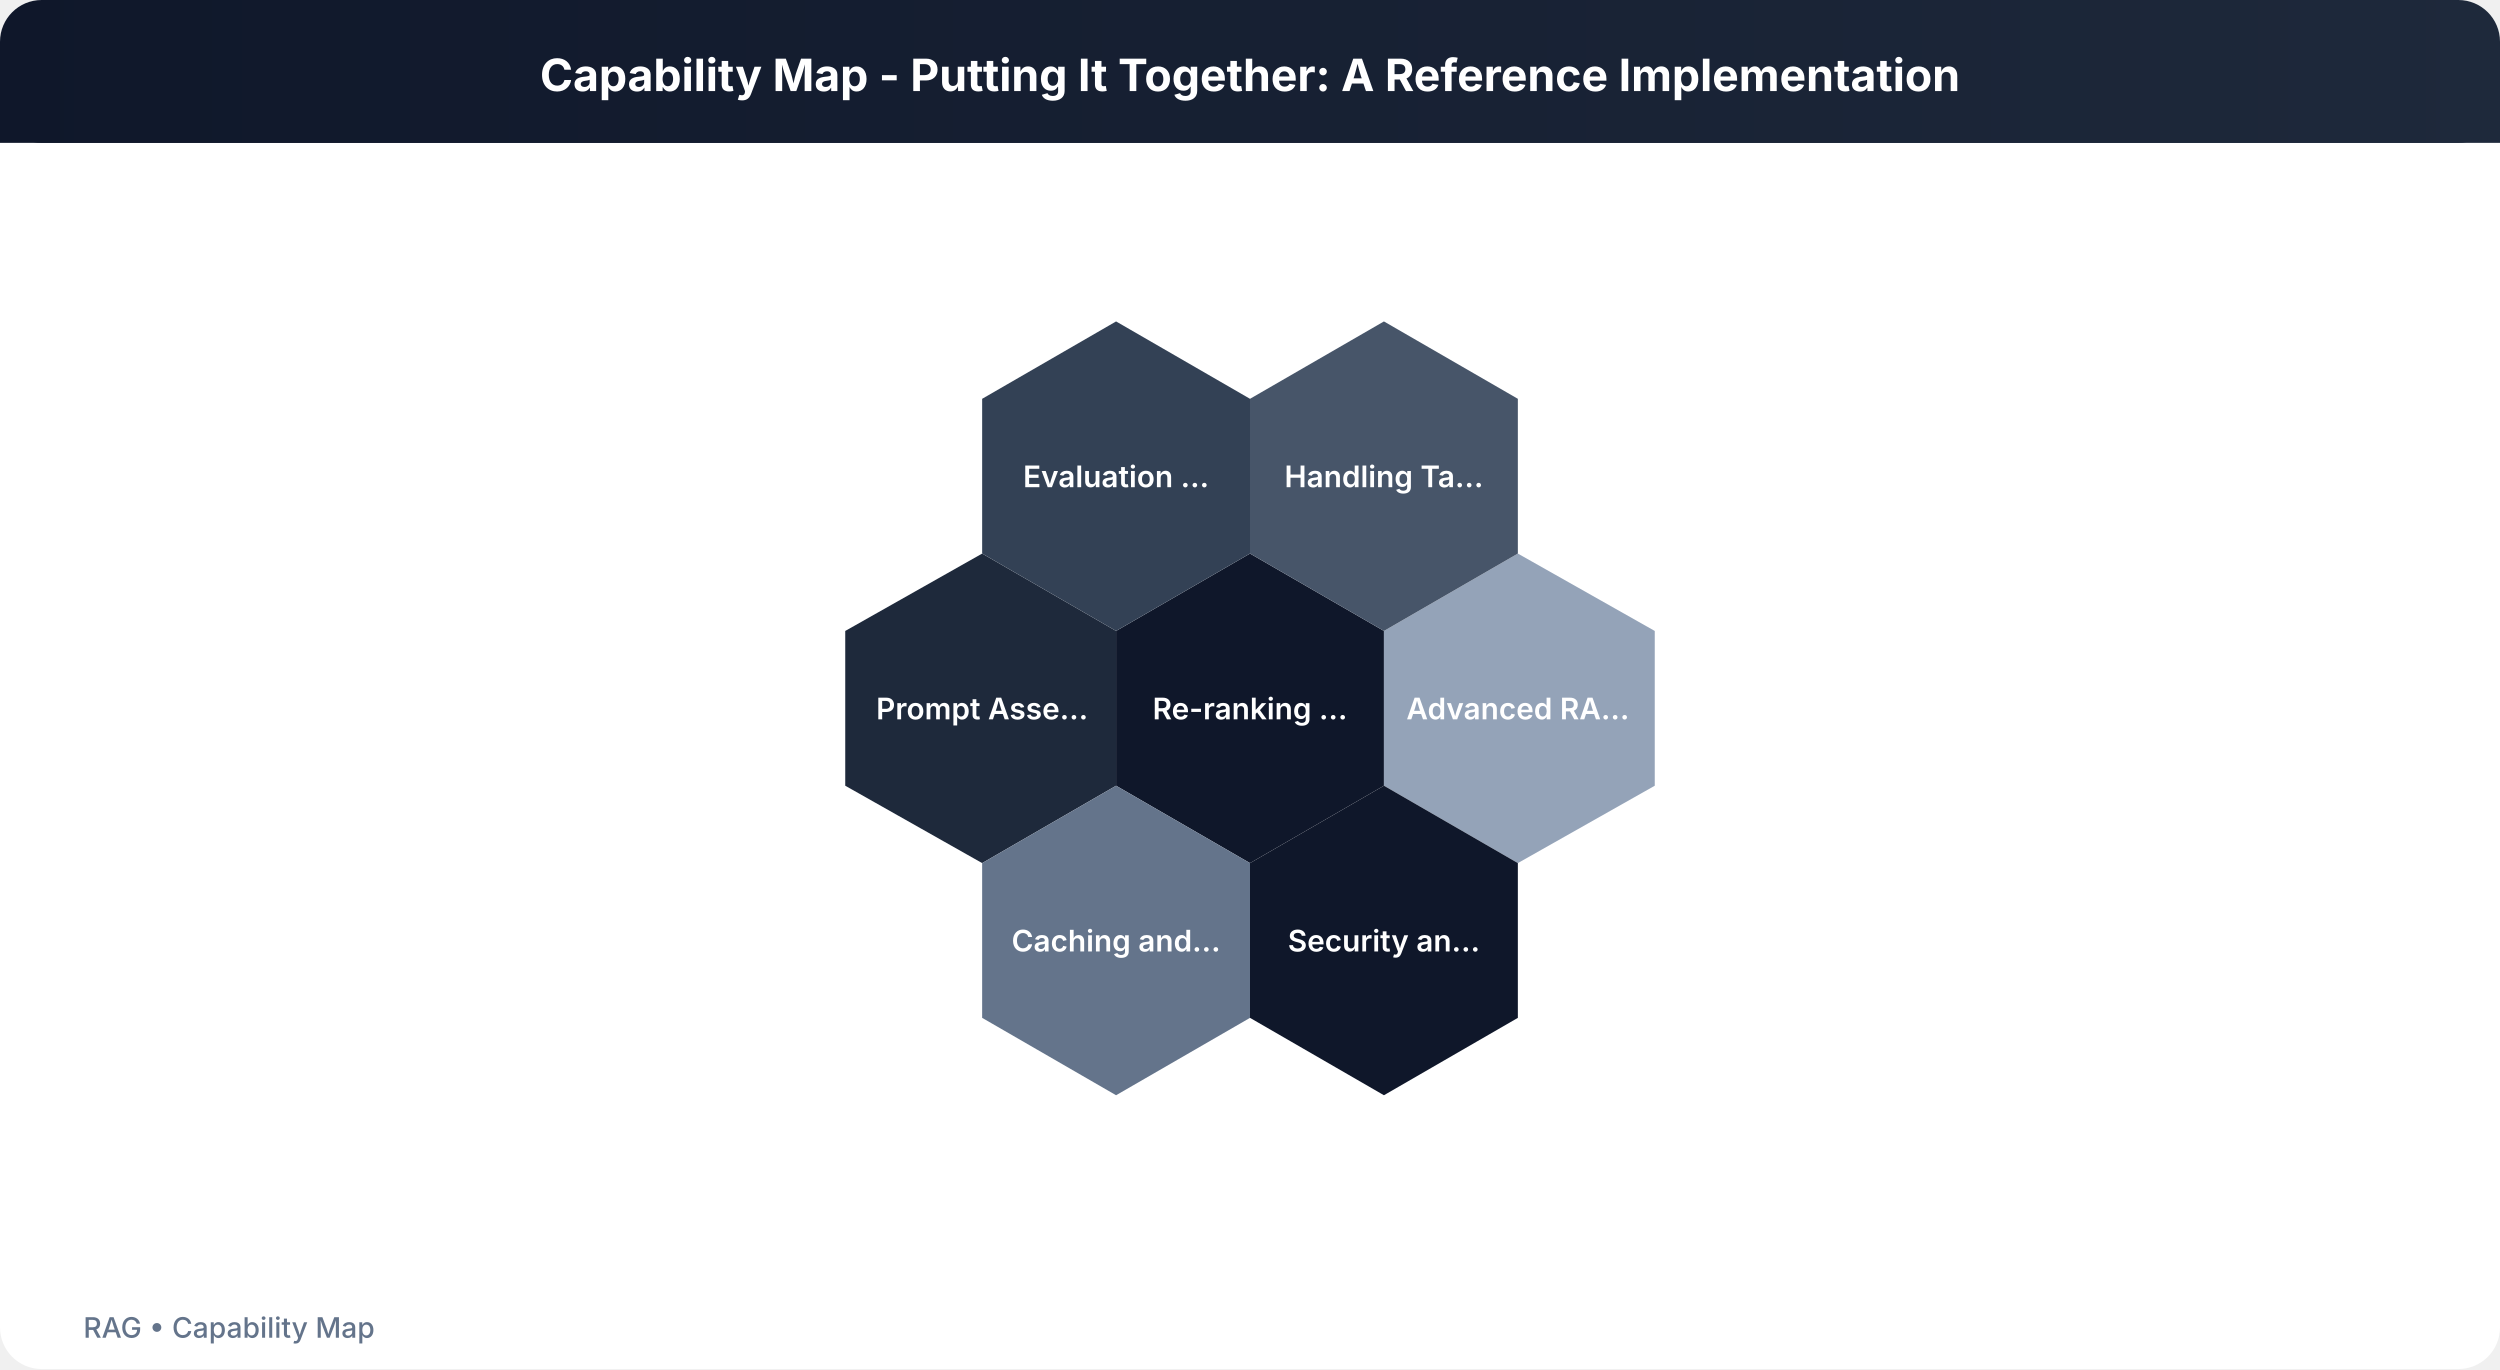
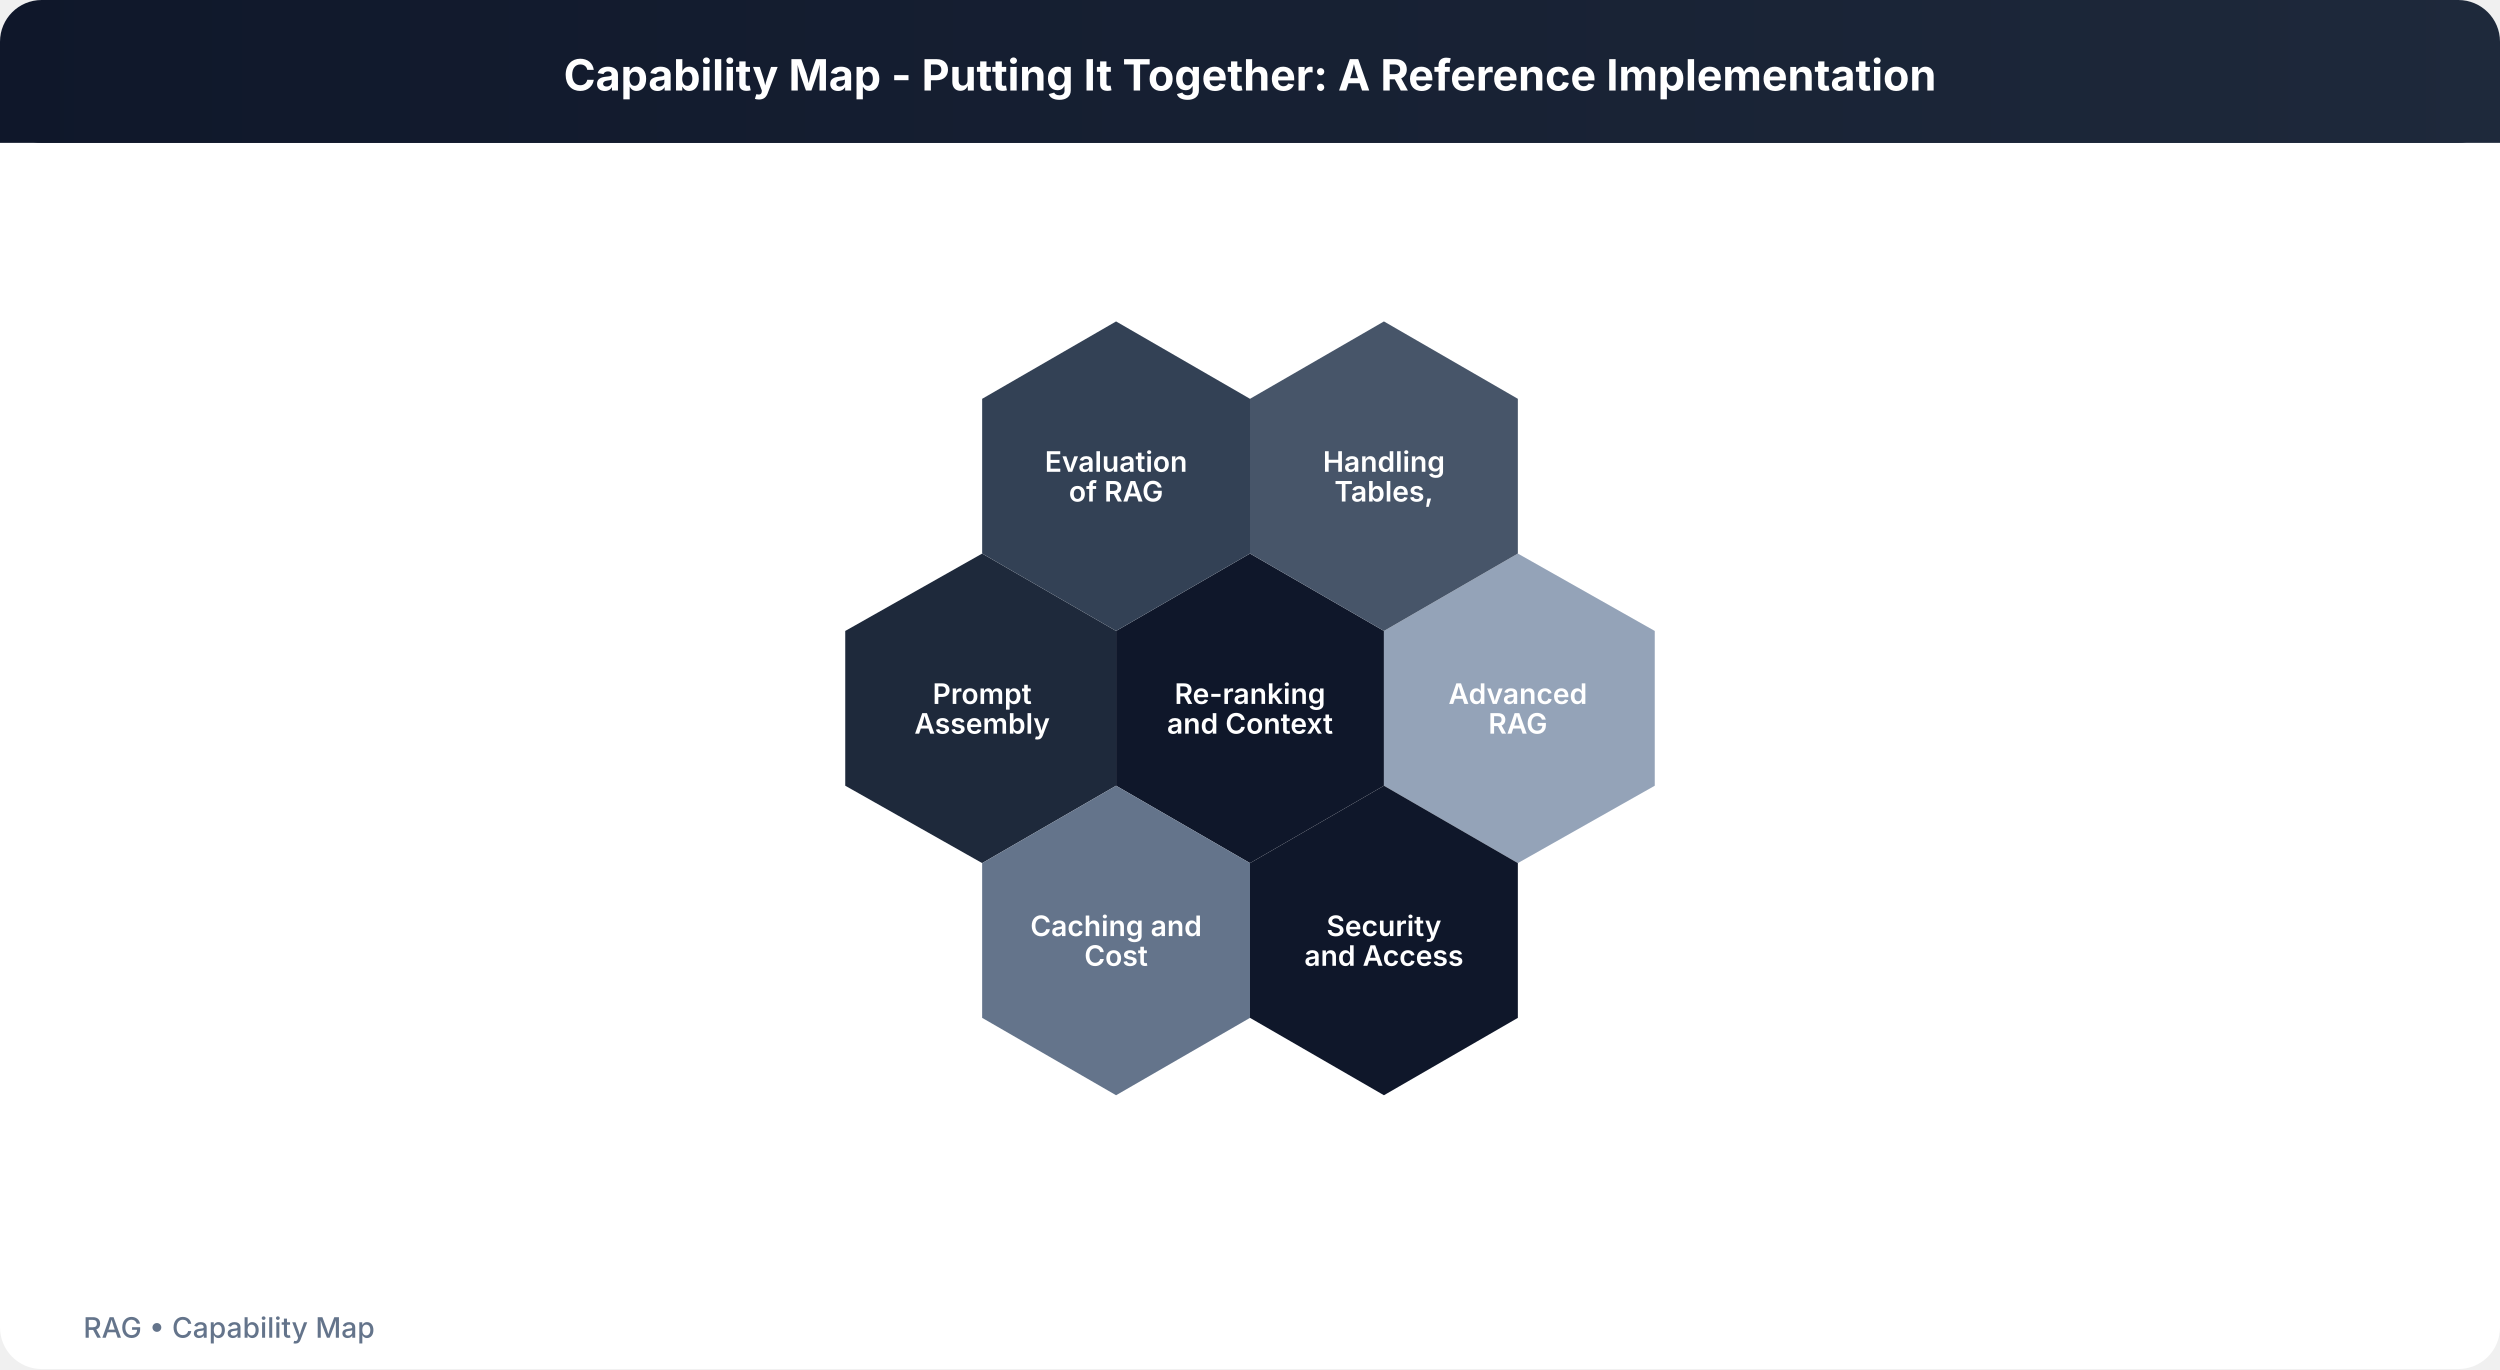
<svg xmlns="http://www.w3.org/2000/svg" width="840" height="460" data-tpl="honeycomb" data-pal="6-3" viewBox="0 0 840 460" font-family="Inter, Segoe UI, Arial, sans-serif">
  <defs>
    <marker id="ar" markerWidth="9" markerHeight="9" refX="7" refY="3" orient="auto">
      <path d="M0,0 L7,3 L0,6 z" fill="#94a3b8" />
    </marker>
    <marker id="arw" markerWidth="9" markerHeight="9" refX="7" refY="3" orient="auto">
      <path d="M0,0 L7,3 L0,6 z" fill="#ffffff" />
    </marker>
    <filter id="sh" x="-20%" y="-20%" width="140%" height="140%">
      <feDropShadow dx="0" dy="2" stdDeviation="3" flood-color="#0f172a" flood-opacity="0.16" />
    </filter>
  </defs>
  <defs>
    <linearGradient id="bnf5eaa7e" x1="0" y1="0" x2="1" y2="0">
      <stop offset="0" stop-color="#0f172a" />
      <stop offset="1" stop-color="#1e293b" />
    </linearGradient>
  </defs>
  <rect width="840" height="460" rx="14" fill="#ffffff" />
  <rect x="0" y="0" width="840" height="48" rx="14" fill="url(#bnf5eaa7e)" />
  <rect x="0" y="32" width="840" height="16" fill="url(#bnf5eaa7e)" />
-   <text x="420" y="25" text-anchor="middle" font-size="15" font-weight="700" fill="#ffffff" dominant-baseline="middle">Capability Map - Putting It Together: A Reference Implementation</text>
+   <text x="420" y="25" text-anchor="middle" font-size="14.5" font-weight="700" fill="#ffffff" dominant-baseline="middle">Capability Map - Putting It Together: A Reference Implementation</text>
  <polygon points="465,212 465,264 420,290 375,264 375,212 420,186" fill="#0f172a" />
-   <text x="420" y="238" text-anchor="middle" font-size="10" font-weight="600" fill="#fff" dominant-baseline="middle">Re-ranking …</text>
+   <text x="420" y="233" text-anchor="middle" font-size="9.5" font-weight="600" fill="#fff" dominant-baseline="middle">Re-ranking</text>
+   <text x="420" y="243" text-anchor="middle" font-size="9.5" font-weight="600" fill="#fff" dominant-baseline="middle">and Context</text>
  <polygon points="375,212 375,264 330,290 284,264 284,212 330,186" fill="#1e293b" />
-   <text x="330" y="238" text-anchor="middle" font-size="10" font-weight="600" fill="#fff" dominant-baseline="middle">Prompt Asse…</text>
+   <text x="330" y="233" text-anchor="middle" font-size="9.5" font-weight="600" fill="#fff" dominant-baseline="middle">Prompt</text>
+   <text x="330" y="243" text-anchor="middle" font-size="9.5" font-weight="600" fill="#fff" dominant-baseline="middle">Assembly</text>
  <polygon points="556,212 556,264 510,290 465,264 465,212 510,186" fill="#94a3b8" />
-   <text x="510" y="238" text-anchor="middle" font-size="10" font-weight="600" fill="#fff" dominant-baseline="middle">Advanced RA…</text>
+   <text x="510" y="233" text-anchor="middle" font-size="9.5" font-weight="600" fill="#fff" dominant-baseline="middle">Advanced</text>
+   <text x="510" y="243" text-anchor="middle" font-size="9.5" font-weight="600" fill="#fff" dominant-baseline="middle">RAG</text>
  <polygon points="420,134 420,186 375,212 330,186 330,134 375,108" fill="#334155" />
-   <text x="375" y="160" text-anchor="middle" font-size="10" font-weight="600" fill="#fff" dominant-baseline="middle">Evaluation …</text>
+   <text x="375" y="155" text-anchor="middle" font-size="9.5" font-weight="600" fill="#fff" dominant-baseline="middle">Evaluation</text>
+   <text x="375" y="165" text-anchor="middle" font-size="9.5" font-weight="600" fill="#fff" dominant-baseline="middle">of RAG</text>
  <polygon points="510,134 510,186 465,212 420,186 420,134 465,108" fill="#475569" />
-   <text x="465" y="160" text-anchor="middle" font-size="10" font-weight="600" fill="#fff" dominant-baseline="middle">Handling Ta…</text>
+   <text x="465" y="155" text-anchor="middle" font-size="9.5" font-weight="600" fill="#fff" dominant-baseline="middle">Handling</text>
+   <text x="465" y="165" text-anchor="middle" font-size="9.5" font-weight="600" fill="#fff" dominant-baseline="middle">Tables,</text>
  <polygon points="420,290 420,342 375,368 330,342 330,290 375,264" fill="#64748b" />
-   <text x="375" y="316" text-anchor="middle" font-size="10" font-weight="600" fill="#fff" dominant-baseline="middle">Caching and…</text>
+   <text x="375" y="311" text-anchor="middle" font-size="9.5" font-weight="600" fill="#fff" dominant-baseline="middle">Caching and</text>
+   <text x="375" y="321" text-anchor="middle" font-size="9.5" font-weight="600" fill="#fff" dominant-baseline="middle">Cost</text>
  <polygon points="510,290 510,342 465,368 420,342 420,290 465,264" fill="#0f172a" />
-   <text x="465" y="316" text-anchor="middle" font-size="10" font-weight="600" fill="#fff" dominant-baseline="middle">Security an…</text>
+   <text x="465" y="311" text-anchor="middle" font-size="9.5" font-weight="600" fill="#fff" dominant-baseline="middle">Security</text>
+   <text x="465" y="321" text-anchor="middle" font-size="9.5" font-weight="600" fill="#fff" dominant-baseline="middle">and Access</text>
  <text x="28" y="446" text-anchor="start" font-size="9.5" font-weight="500" fill="#64748b" dominant-baseline="middle">RAG  •  Capability Map</text>
</svg>
